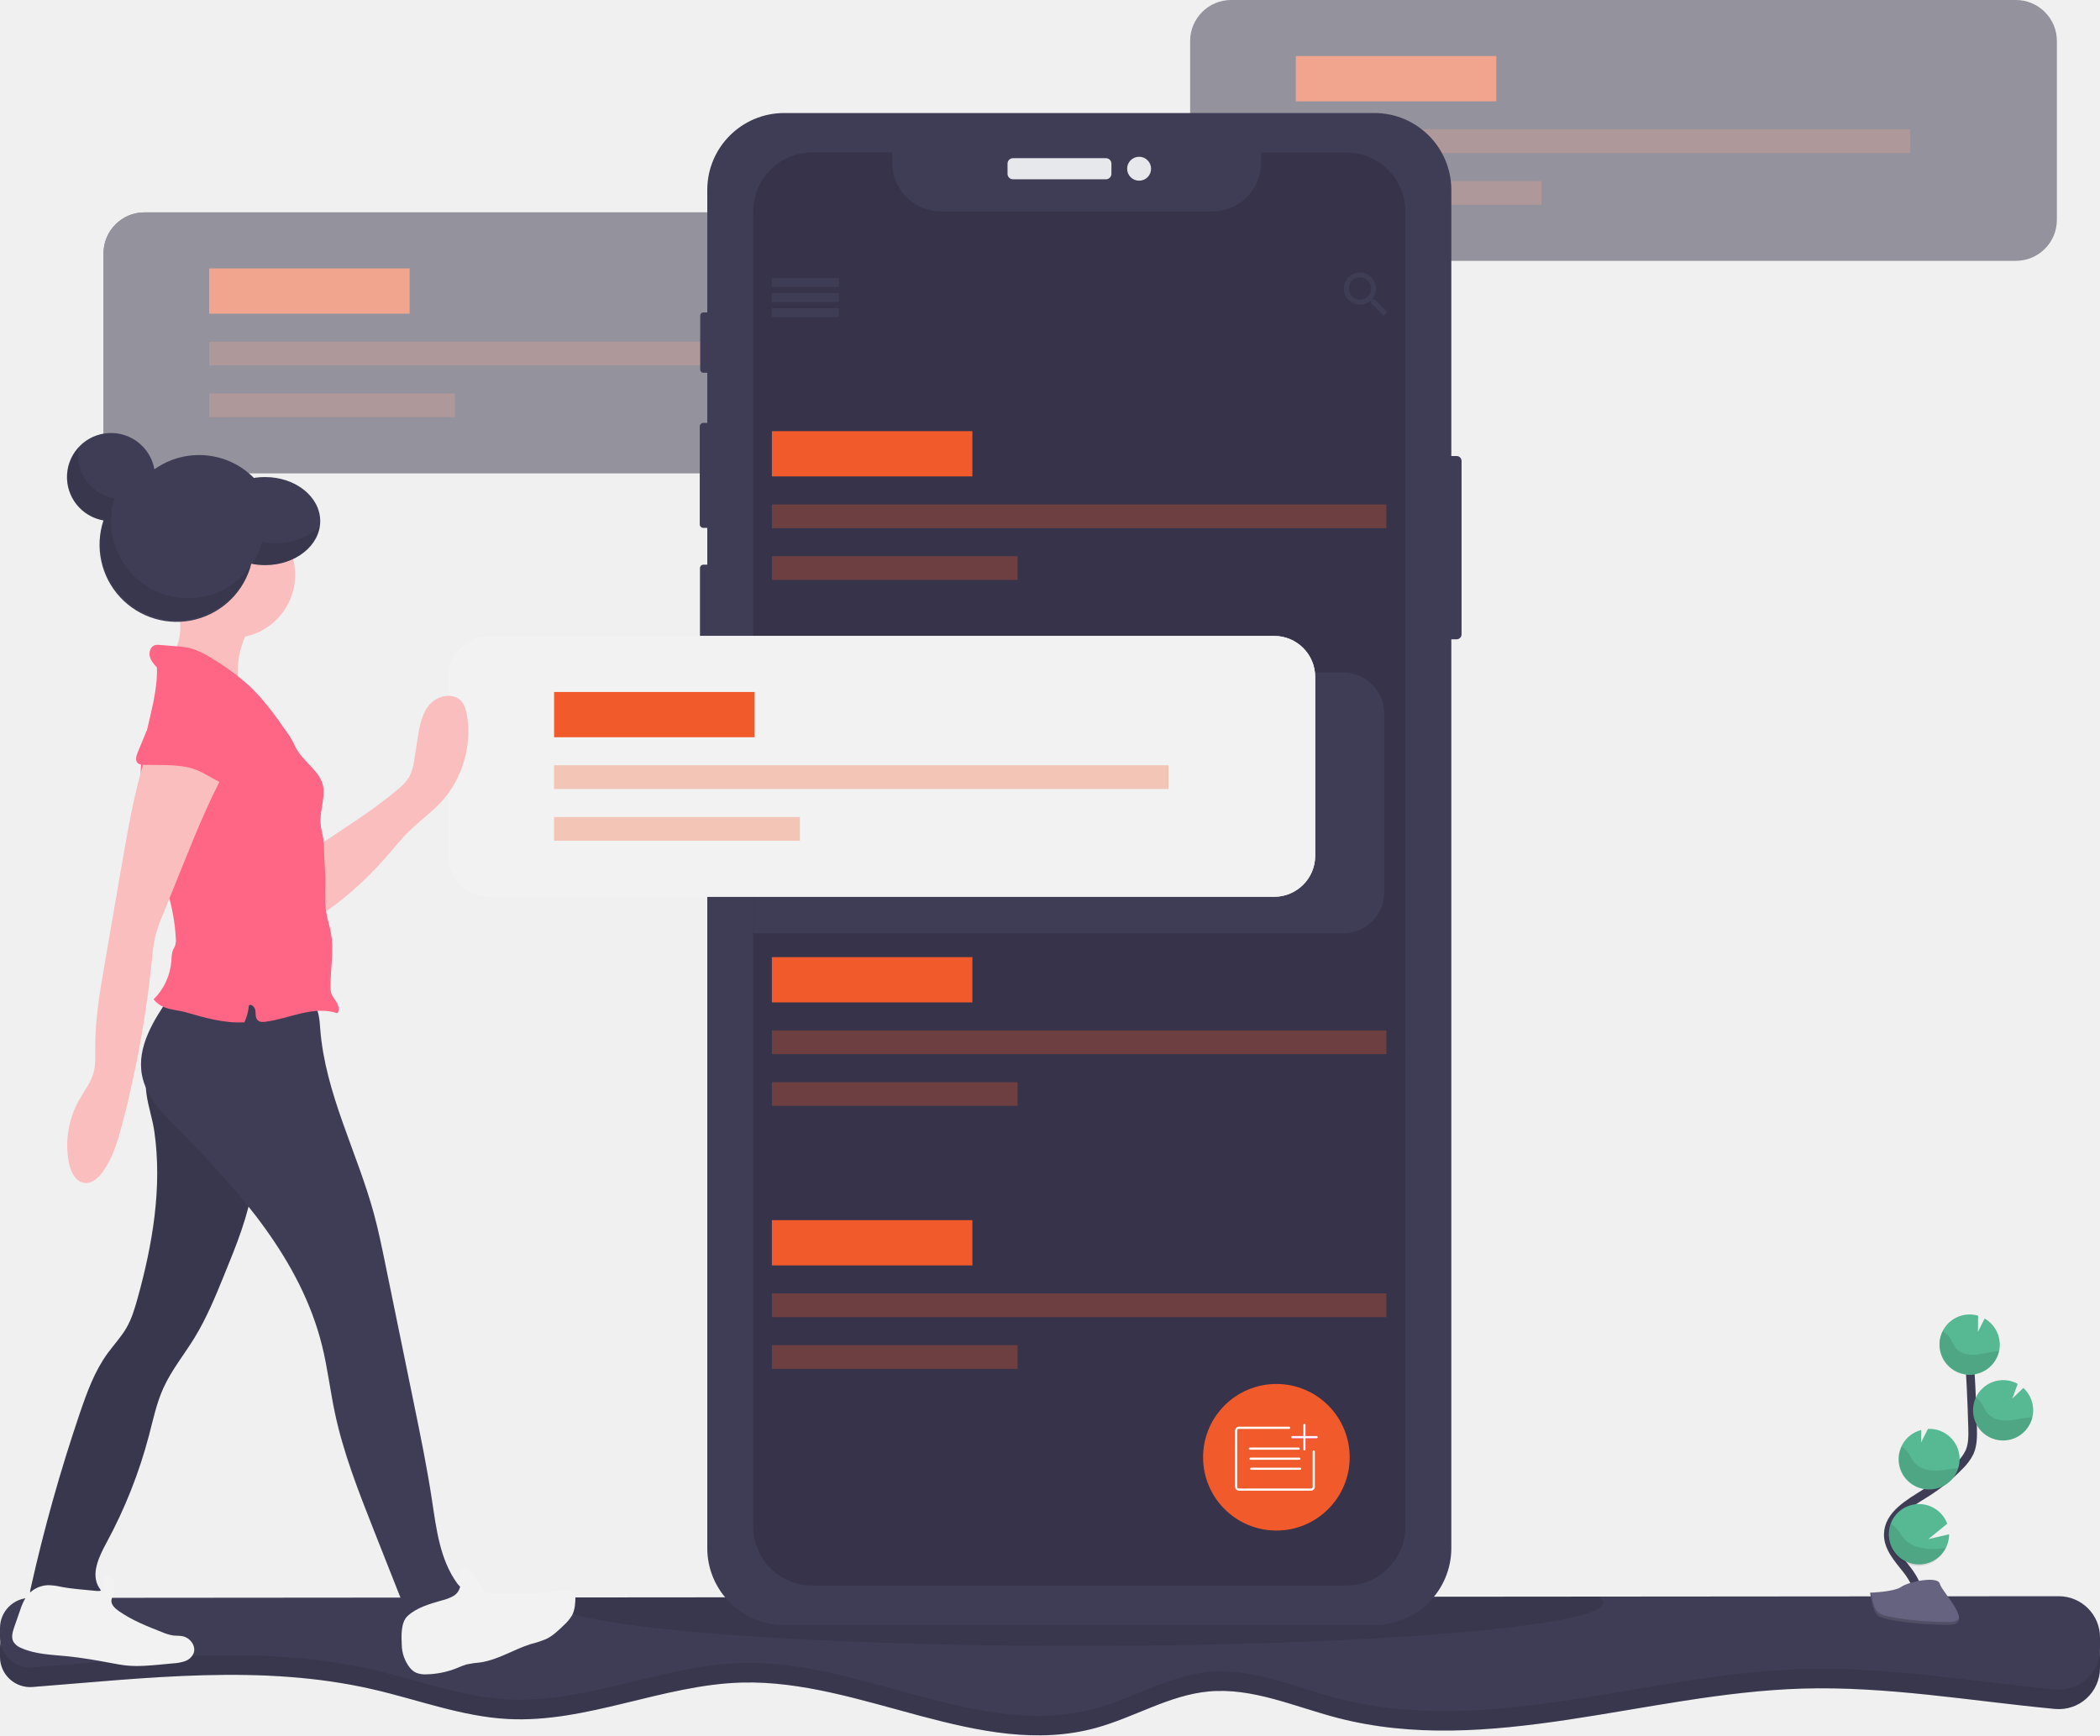
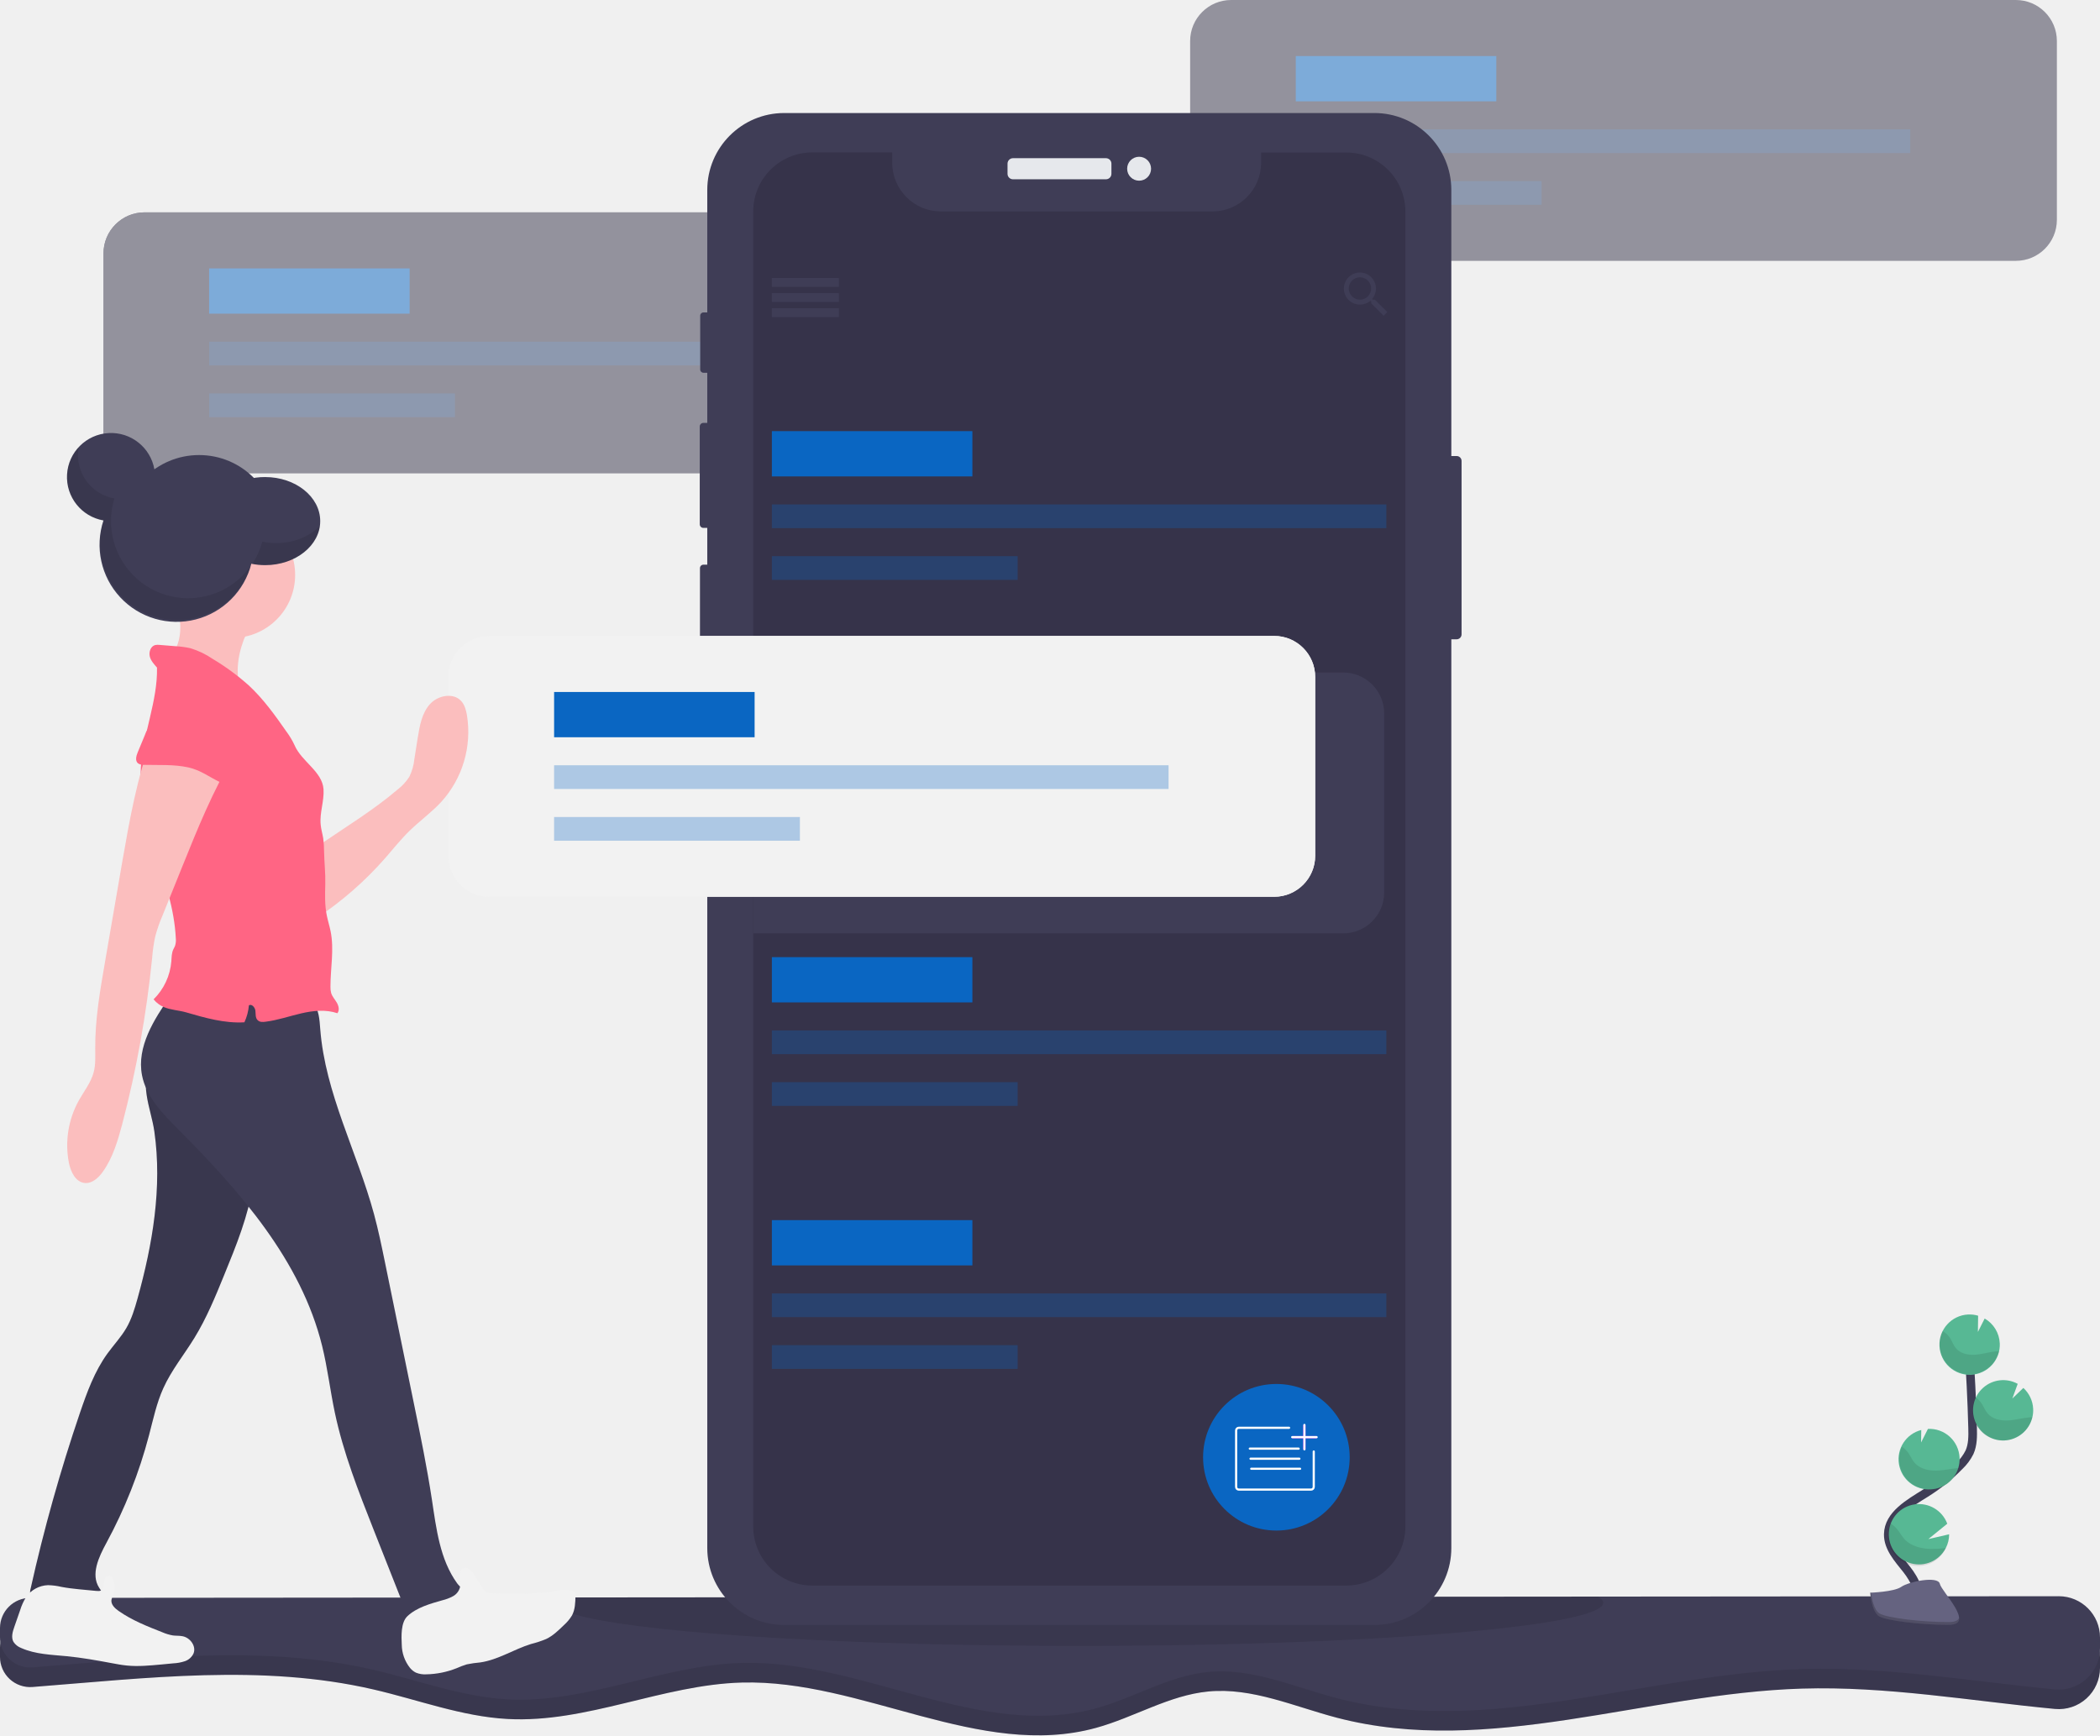
<svg xmlns="http://www.w3.org/2000/svg" id="ada6f7ae-8394-4767-8700-18704e9e9034" data-name="Layer 1" width="974" height="805.02" viewBox="0 0 974 805.02">
  <path d="M1087,816.24v5a19.11,19.11,0,0,1-20.91,19c-39.15-3.72-78.12-10.64-117.4-9.43-72.42,2.21-145.44,31.83-215.54,13.53-19.77-5.16-39.32-14.13-59.66-12.2-18.25,1.73-34.49,12.05-52.17,16.89C567.55,863.79,512.8,826.49,457.06,828c-36.74,1-71.92,18.89-108.62,16.9-21.27-1.14-41.53-8.92-62.28-13.71-51.66-11.94-104.86-5.27-158.09-1.13A14,14,0,0,1,113,816.13v-4.28a14,14,0,0,1,14-14l940.92-.76A19.11,19.11,0,0,1,1087,816.24Z" transform="translate(-113 -47.49)" fill="#3f3d56" />
  <path d="M1087,816.24v5a19.11,19.11,0,0,1-20.91,19c-39.15-3.72-78.12-10.64-117.4-9.43-72.42,2.21-145.44,31.83-215.54,13.53-19.77-5.16-39.32-14.13-59.66-12.2-18.25,1.73-34.49,12.05-52.17,16.89C567.55,863.79,512.8,826.49,457.06,828c-36.74,1-71.92,18.89-108.62,16.9-21.27-1.14-41.53-8.92-62.28-13.71-51.66-11.94-104.86-5.27-158.09-1.13A14,14,0,0,1,113,816.13v-4.28a14,14,0,0,1,14-14l940.92-.76A19.11,19.11,0,0,1,1087,816.24Z" transform="translate(-113 -47.49)" opacity="0.1" />
  <path d="M1087,807.1v5a20.39,20.39,0,0,1-.11,2.08,19.11,19.11,0,0,1-20.8,17c-39.15-3.73-78.12-10.65-117.4-9.44-72.42,2.22-145.44,31.84-215.54,13.53-19.77-5.16-39.32-14.13-59.66-12.2-18.25,1.73-34.49,12.05-52.17,16.9-53.77,14.72-108.52-22.58-164.26-21.08-36.74,1-71.92,18.89-108.62,16.91-21.27-1.15-41.53-8.92-62.28-13.72-51.65-11.93-104.86-5.26-158.09-1.12a14,14,0,0,1-14.86-11.5A13.7,13.7,0,0,1,113,807v-4.28a14,14,0,0,1,14-14l235.83-.19,481.81-.4,223.28-.18A19.11,19.11,0,0,1,1087,807.1Z" transform="translate(-113 -47.49)" fill="#3f3d56" />
  <path d="M856.59,791c0,2.21-4.36,4.33-12.4,6.32C812,805.27,721,811,613.59,811c-105.67,0-195.58-5.55-229-13.31-9-2.09-14-4.34-14-6.69,0-.82.6-1.63,1.78-2.43l481.81-.4C855.77,789.1,856.59,790,856.59,791Z" transform="translate(-113 -47.49)" opacity="0.1" />
  <g opacity="0.5">
    <rect x="552" width="402" height="121" rx="19.03" fill="#36334a" />
-     <rect x="601" y="26" width="93" height="21" fill="#F15A2B" />
-     <rect x="601" y="60" width="285" height="11" fill="#F15A2B" opacity="0.3" />
-     <rect x="601" y="84" width="114" height="11" fill="#F15A2B" opacity="0.3" />
+     <rect x="601" y="26" width="93" height="21" fill="#0A66C2" />
+     <rect x="601" y="60" width="285" height="11" fill="#0A66C2" opacity="0.3" />
+     <rect x="601" y="84" width="114" height="11" fill="#0A66C2" opacity="0.3" />
  </g>
  <g opacity="0.5">
    <rect x="48" y="98.51" width="402" height="121" rx="19.03" fill="#36334a" />
    <rect x="97" y="124.51" width="93" height="21" fill="#36334a" />
    <rect x="97" y="158.51" width="285" height="11" fill="#36334a" />
    <rect x="97" y="182.51" width="114" height="11" fill="#36334a" />
    <rect x="48" y="98.51" width="402" height="121" rx="19.03" fill="#36334a" />
-     <rect x="97" y="124.51" width="93" height="21" fill="#F15A2B" />
-     <rect x="97" y="158.51" width="285" height="11" fill="#F15A2B" opacity="0.3" />
-     <rect x="97" y="182.51" width="114" height="11" fill="#F15A2B" opacity="0.3" />
+     <rect x="97" y="124.51" width="93" height="21" fill="#0A66C2" />
+     <rect x="97" y="158.51" width="285" height="11" fill="#0A66C2" opacity="0.3" />
+     <rect x="97" y="182.51" width="114" height="11" fill="#0A66C2" opacity="0.3" />
  </g>
  <rect x="667.58" y="211.54" width="10.31" height="85.02" rx="2.29" fill="#3f3d56" />
  <rect x="324.76" y="144.93" width="5.79" height="27.99" rx="1.5" fill="#3f3d56" />
  <rect x="324.55" y="196.17" width="6.52" height="48.72" rx="1.69" fill="#3f3d56" />
  <rect x="324.65" y="261.94" width="6.21" height="49.14" rx="1.61" fill="#3f3d56" />
  <rect x="328.04" y="52.43" width="345.1" height="701.37" rx="35.69" fill="#3f3d56" />
  <rect x="467.3" y="73.38" width="48.19" height="9.79" rx="2.54" fill="#e6e8ec" />
  <circle cx="528.33" cy="78.27" r="5.55" fill="#e6e8ec" />
  <path d="M764.83,145.6v610A27.41,27.41,0,0,1,737.42,783H489.76a27.41,27.41,0,0,1-27.41-27.4v-610a27.41,27.41,0,0,1,27.41-27.41h37.06V123a22.58,22.58,0,0,0,22.57,22.57h126A22.57,22.57,0,0,0,697.91,123v-4.76h39.51A27.41,27.41,0,0,1,764.83,145.6Z" transform="translate(-113 -47.49)" fill="#36334a" />
  <rect x="358" y="129" width="31" height="4" fill="#3f3d56" />
  <rect x="358" y="136" width="31" height="4" fill="#3f3d56" />
  <rect x="358" y="143" width="31" height="4" fill="#3f3d56" />
  <rect x="358" y="129" width="31" height="4" fill="#3f3d56" />
  <rect x="358" y="136" width="31" height="4" fill="#3f3d56" />
  <rect x="358" y="143" width="31" height="4" fill="#3f3d56" />
  <path d="M750.66,186.49h-.91l-.35-.29a7.61,7.61,0,0,0,1.78-4.89,7.44,7.44,0,1,0-7.4,7.48,7.73,7.73,0,0,0,4.88-1.78l.34.29v.92l5.74,5.75,1.72-1.72Zm-6.88,0a5.18,5.18,0,1,1,5.16-5.18A5.15,5.15,0,0,1,743.78,186.49Z" transform="translate(-113 -47.49)" fill="#3f3d56" />
-   <rect x="358" y="200" width="93" height="21" fill="#F15A2B" />
-   <rect x="358" y="234" width="285" height="11" fill="#F15A2B" opacity="0.3" />
-   <rect x="358" y="258" width="114" height="11" fill="#F15A2B" opacity="0.3" />
-   <rect x="358" y="444" width="93" height="21" fill="#F15A2B" />
-   <rect x="358" y="478" width="285" height="11" fill="#F15A2B" opacity="0.3" />
-   <rect x="358" y="502" width="114" height="11" fill="#F15A2B" opacity="0.3" />
-   <rect x="358" y="566" width="93" height="21" fill="#F15A2B" />
-   <rect x="358" y="600" width="285" height="11" fill="#F15A2B" opacity="0.3" />
-   <rect x="358" y="624" width="114" height="11" fill="#F15A2B" opacity="0.3" />
-   <circle cx="592" cy="676" r="34" fill="#F15A2B" />
+   <rect x="358" y="200" width="93" height="21" fill="#0A66C2" />
+   <rect x="358" y="234" width="285" height="11" fill="#0A66C2" opacity="0.3" />
+   <rect x="358" y="258" width="114" height="11" fill="#0A66C2" opacity="0.3" />
+   <rect x="358" y="444" width="93" height="21" fill="#0A66C2" />
+   <rect x="358" y="478" width="285" height="11" fill="#0A66C2" opacity="0.3" />
+   <rect x="358" y="502" width="114" height="11" fill="#0A66C2" opacity="0.3" />
+   <rect x="358" y="566" width="93" height="21" fill="#0A66C2" />
+   <rect x="358" y="600" width="285" height="11" fill="#0A66C2" opacity="0.3" />
+   <rect x="358" y="624" width="114" height="11" fill="#0A66C2" opacity="0.3" />
+   <circle cx="592" cy="676" r="34" fill="#0A66C2" />
  <path d="M722.33,720.81v16.43a1.25,1.25,0,0,1-1.25,1.25h-33.5a1.25,1.25,0,0,1-1.25-1.25V711.07a1.25,1.25,0,0,1,1.25-1.25h23.31" transform="translate(-113 -47.49)" fill="none" stroke="#fff" stroke-linecap="round" stroke-miterlimit="10" />
  <line x1="579.67" y1="672" x2="602.33" y2="672" fill="none" stroke="#fff" stroke-linecap="round" stroke-miterlimit="10" />
  <line x1="580" y1="676.67" x2="602.67" y2="676.67" fill="none" stroke="#fff" stroke-linecap="round" stroke-miterlimit="10" />
  <line x1="580.33" y1="681.33" x2="603" y2="681.33" fill="none" stroke="#fff" stroke-linecap="round" stroke-miterlimit="10" />
  <line x1="605" y1="661" x2="605" y2="672.33" fill="none" stroke="#f0f" stroke-miterlimit="10" />
  <line x1="610.67" y1="666.67" x2="599.33" y2="666.67" fill="none" stroke="#f0f" stroke-miterlimit="10" />
  <line x1="605" y1="661" x2="605" y2="672.33" fill="none" stroke="#fff" stroke-linecap="round" stroke-miterlimit="10" />
  <line x1="610.67" y1="666.67" x2="599.33" y2="666.67" fill="none" stroke="#fff" stroke-linecap="round" stroke-miterlimit="10" />
  <path d="M1001.6,792.66c3-5.51-.4-12.27-4.29-17.18s-8.61-10-8.51-16.29c.15-9,9.7-14.31,17.33-19.09a84,84,0,0,0,15.56-12.51,22.8,22.8,0,0,0,4.78-6.4c1.58-3.52,1.54-7.52,1.44-11.37q-.51-19.26-1.91-38.49" transform="translate(-113 -47.49)" fill="none" stroke="#3f3d56" stroke-miterlimit="10" stroke-width="4" />
  <path d="M1040.51,670.63a14,14,0,0,0-7-11.5l-3.14,6.22.1-7.53a14.22,14.22,0,0,0-4.63-.56,14,14,0,1,0,14.68,13.37Z" transform="translate(-113 -47.49)" fill="#57b894" />
  <path d="M1015.48,765.62a14,14,0,1,1,.68-11.3l-8.77,7.13,9.65-2.23A14,14,0,0,1,1015.48,765.62Z" transform="translate(-113 -47.49)" fill="#57b894" />
  <path d="M1008.55,738.37a14,14,0,0,1-4.45-27.53l-.08,5.78,3.18-6.29h0a14,14,0,0,1,14.67,13.36,13.84,13.84,0,0,1-.6,4.79A14,14,0,0,1,1008.55,738.37Z" transform="translate(-113 -47.49)" fill="#57b894" />
  <path d="M1042.62,715.7a14,14,0,1,1,6.21-26.27l-2.48,6.8,5.1-4.9A14,14,0,0,1,1056,701a13.79,13.79,0,0,1-.35,3.87A14,14,0,0,1,1042.62,715.7Z" transform="translate(-113 -47.49)" fill="#57b894" />
  <path d="M1038.62,674.37c-3.24.35-6.39,1.36-9.64,1.56s-6.82-.57-8.88-3.1c-1.1-1.36-1.66-3.08-2.59-4.57a10,10,0,0,0-3.54-3.33,14,14,0,1,0,26.24,9.32Q1039.42,674.28,1038.62,674.37Z" transform="translate(-113 -47.49)" opacity="0.1" />
  <path d="M1042.62,715.7a14,14,0,0,1-13.35-20,10.37,10.37,0,0,1,2.82,2.82c1,1.51,1.61,3.26,2.78,4.64,2.19,2.57,5.92,3.41,9.31,3.26s6.66-1.12,10-1.43c.47,0,.94-.07,1.42-.08A14,14,0,0,1,1042.62,715.7Z" transform="translate(-113 -47.49)" opacity="0.1" />
  <path d="M1008.55,738.37a14,14,0,0,1-13.46-19.76,11.48,11.48,0,0,1,3,2.85c1.09,1.54,1.77,3.32,3.05,4.74,2.37,2.63,6.35,3.56,9.93,3.48s6.83-.93,10.28-1.2A14,14,0,0,1,1008.55,738.37Z" transform="translate(-113 -47.49)" opacity="0.1" />
  <path d="M1015.48,765.62a14,14,0,0,1-25.59-11.45,13.84,13.84,0,0,1,3.08,2.75c1.34,1.62,2.22,3.47,3.76,5,2.87,2.82,7.5,4,11.63,4.09A60,60,0,0,0,1015.48,765.62Z" transform="translate(-113 -47.49)" opacity="0.1" />
  <path d="M980.43,786.31s11.08-.34,14.42-2.72,17-5.21,17.86-1.4,16.65,19,4.15,19.06-29.06-1.94-32.4-4S980.43,786.31,980.43,786.31Z" transform="translate(-113 -47.49)" fill="#656380" />
  <path d="M1017.08,799.93c-12.51.1-29.06-1.95-32.39-4-2.54-1.55-3.55-7.09-3.89-9.65h-.37s.7,8.94,4,11,19.89,4.07,32.4,4c3.61,0,4.85-1.31,4.78-3.21C1021.14,799.19,1019.77,799.9,1017.08,799.93Z" transform="translate(-113 -47.49)" opacity="0.2" />
  <path d="M755,378.52v82.94a19,19,0,0,1-19,19H462.35v-121H736A19,19,0,0,1,755,378.52Z" transform="translate(-113 -47.49)" fill="#3f3d56" />
  <rect x="208" y="295" width="402" height="121" rx="19.03" fill="#f2f2f2" />
  <rect x="208" y="295" width="402" height="121" rx="19.03" fill="#f2f2f2" />
-   <rect x="257" y="321" width="93" height="21" fill="#F15A2B" />
-   <rect x="257" y="355" width="285" height="11" fill="#F15A2B" opacity="0.3" />
-   <rect x="257" y="379" width="114" height="11" fill="#F15A2B" opacity="0.3" />
+   <rect x="257" y="321" width="93" height="21" fill="#0A66C2" />
+   <rect x="257" y="355" width="285" height="11" fill="#0A66C2" opacity="0.3" />
+   <rect x="257" y="379" width="114" height="11" fill="#0A66C2" opacity="0.3" />
  <circle cx="92.34" cy="246.84" r="35.75" fill="#3f3d56" />
  <path d="M184.6,572.43c3.69,25.89-.81,52.29-7.82,77.48-1.31,4.69-2.72,9.42-5.17,13.63s-5.86,7.83-8.74,11.79c-6,8.26-9.52,18-12.81,27.64a779.65,779.65,0,0,0-22.82,81.32,5.57,5.57,0,0,0,0,3.47c.87,2,3.51,2.26,5.68,2.25l28.06-.15c1-1.92-.85-4-2-5.84-4-6.22-.16-14.3,3.37-20.81a223.74,223.74,0,0,0,19.78-50c1.92-7.33,3.48-14.82,6.6-21.73,3.77-8.38,9.68-15.59,14.48-23.43,5.58-9.11,9.65-19,13.69-28.93,5.64-13.78,11.33-27.73,13.55-42.45,2.09-13.82,1.06-27.9-.3-41.81a2.64,2.64,0,0,0-3.06-3l-37.65-1.94c-7.76-.4-9.6-2.1-8.42,5.52C181.84,561.13,183.78,566.67,184.6,572.43Z" transform="translate(-113 -47.49)" fill="#3f3d56" />
  <path d="M184.6,572.43c3.69,25.89-.81,52.29-7.82,77.48-1.31,4.69-2.72,9.42-5.17,13.63s-5.86,7.83-8.74,11.79c-6,8.26-9.52,18-12.81,27.64a779.65,779.65,0,0,0-22.82,81.32,5.57,5.57,0,0,0,0,3.47c.87,2,3.51,2.26,5.68,2.25l28.06-.15c1-1.92-.85-4-2-5.84-4-6.22-.16-14.3,3.37-20.81a223.74,223.74,0,0,0,19.78-50c1.92-7.33,3.48-14.82,6.6-21.73,3.77-8.38,9.68-15.59,14.48-23.43,5.58-9.11,9.65-19,13.69-28.93,5.64-13.78,11.33-27.73,13.55-42.45,2.09-13.82,1.06-27.9-.3-41.81a2.64,2.64,0,0,0-3.06-3l-37.65-1.94c-7.76-.4-9.6-2.1-8.42,5.52C181.84,561.13,183.78,566.67,184.6,572.43Z" transform="translate(-113 -47.49)" opacity="0.1" />
  <path d="M192,509.48c-7.65,11-15.67,23.66-13.13,36.83,1.93,10,9.55,17.75,16.74,25,28.74,28.86,57,60.92,66.78,100.47,2.52,10.22,3.74,20.71,5.91,31,3.94,18.7,11,36.58,18,54.35l18.72,47.38a28.36,28.36,0,0,0,27.1-18c-2.46-.19-5.67-2.57-7.11-4.57-8-11.07-9.64-25.31-11.69-38.81-2.27-14.92-5.3-29.72-8.34-44.51L291.58,633.2c-1.55-7.55-3.1-15.11-5.12-22.54-7.82-28.83-22.64-56-24.93-85.81-.34-4.38-.55-9.19-3.52-12.44-3.12-3.43-8.24-4-12.87-4.27C226.41,506.9,210.25,505.07,192,509.48Z" transform="translate(-113 -47.49)" fill="#3f3d56" />
  <path d="M141.47,783.62a29.86,29.86,0,0,0-6.22-.8,12.92,12.92,0,0,0-10.16,5.55,25.25,25.25,0,0,0-2.73,6l-2.71,7.78c-.8,2.28-1.58,4.91-.39,7A7.42,7.42,0,0,0,122.9,812c6.56,2.92,13.95,3.08,21.1,3.78,6.94.68,13.82,1.9,20.67,3.19,2.36.44,4.71.89,7.1,1.13,5.34.54,10.72,0,16.06-.48l5.51-.53a19.84,19.84,0,0,0,5.42-1,6.83,6.83,0,0,0,4-3.59c1.36-3.37-1.56-7.36-5.13-8-1.45-.29-2.95-.16-4.42-.35a20.88,20.88,0,0,1-4.84-1.45c-7.05-2.77-14.17-5.57-20.37-9.93-1.72-1.21-3.52-2.9-3.33-5a10.19,10.19,0,0,1,.89-2.59,9.46,9.46,0,0,0,.08-6.69c-.34-.92-1-1.89-1.93-2-2.64-.32-2.32,3.53-2.71,5-.53,2-1.49,2.18-3.37,2C152.23,784.91,146.83,784.64,141.47,783.62Z" transform="translate(-113 -47.49)" fill="#f2f2f2" />
  <path d="M299.34,810.45a17.65,17.65,0,0,0,3.82,10.75,8.36,8.36,0,0,0,2.72,2.19,10.92,10.92,0,0,0,4.95.79,40.05,40.05,0,0,0,13.89-2.81,39.7,39.7,0,0,1,4.8-1.81,53.88,53.88,0,0,1,6.24-.9c8.27-1.19,15.53-6.07,23.52-8.54a49.45,49.45,0,0,0,7-2.3c3.16-1.49,5.72-4,8.23-6.43a19.89,19.89,0,0,0,3.78-4.52c1.47-2.74,1.56-6,1.62-9.1a2.59,2.59,0,0,0-.24-1.41,2.1,2.1,0,0,0-.9-.71c-2.43-1.2-5.31-.6-8-.13-9.72,1.73-19.67,1.41-29.54,1.09a4.29,4.29,0,0,1-4.54-2.59l-3.75-6c-1.07-1.72-2.77-3.69-4.71-3.1-1.55.47-2.18,2.37-2.12,4s.56,3.25.25,4.84a6.61,6.61,0,0,1-3.2,4.16,20.44,20.44,0,0,1-5,1.92c-5.52,1.56-11.94,3.33-16.21,7.39C298.86,800.15,299.15,806.6,299.34,810.45Z" transform="translate(-113 -47.49)" fill="#f2f2f2" />
  <path d="M297.4,413.75a23.17,23.17,0,0,0,5.46-5.94,24.21,24.21,0,0,0,2.33-8.21l1.57-9.92c.87-5.47,1.89-11.26,5.54-15.43s10.92-5.66,14.63-1.54c1.62,1.79,2.26,4.25,2.66,6.64a48.34,48.34,0,0,1-11.82,40c-4.49,4.92-10,8.83-14.75,13.48-4.14,4-7.73,8.59-11.55,12.94A159.42,159.42,0,0,1,260,473.27c.14-7.44,1.09-15.42,0-22.81-.81-5.34-3-8.22,2.17-11.71C274.17,430.59,286.28,423.21,297.4,413.75Z" transform="translate(-113 -47.49)" fill="#fbbebe" />
  <path d="M196.56,340.57c-.39,5.32-2.6,10.76-7,13.83q18.69,6.54,36.87,14.42c-2.34-2.25-3.05-5.7-3.16-8.94-.31-8.47,2.62-16.8,6.9-24.1a5.85,5.85,0,0,0,1.13-3.18c-.14-2.36-2.94-3.45-5.24-4a128.86,128.86,0,0,0-23.92-3.47c-3.45-.11-7.54-1.2-6.76,3.19C196.12,332.42,196.87,336.42,196.56,340.57Z" transform="translate(-113 -47.49)" fill="#fbbebe" />
  <circle cx="107.66" cy="266.7" r="29.23" fill="#fbbebe" />
  <path d="M249.6,393.14a35.36,35.36,0,0,0-3.71-6.22c-5.3-7.61-10.74-15.21-17.54-21.51a109.19,109.19,0,0,0-16.65-12.23,37.79,37.79,0,0,0-10.42-5,40.77,40.77,0,0,0-6.69-.91l-7.59-.62a6.21,6.21,0,0,0-2,.06c-2.06.52-3,3.08-2.56,5.15s2,3.75,3.38,5.32c.34,15.49-6.55,30.77-7.48,46.24-1.63,27,14.88,52.21,16.2,79.28a8.55,8.55,0,0,1-.38,3.63c-.22.56-.55,1.07-.8,1.62-.78,1.7-.75,3.63-.89,5.5a27.94,27.94,0,0,1-8.23,17.62,12.23,12.23,0,0,0,4.64,3.54c3.19,1.39,7,1.51,10.39,2.48,8.84,2.58,17.9,5.18,27.09,4.63a23.9,23.9,0,0,0,2.09-7.87c1.3-.81,2.8.92,3,2.44s-.09,3.29,1,4.39,2.47.93,3.8.76c5.61-.71,11-2.6,16.5-3.87s11.38-1.88,16.73-.06c1.08-1.37.62-3.4-.26-4.9s-2.13-2.82-2.63-4.49a10.08,10.08,0,0,1-.32-2.95c0-8.55,1.76-17.19.09-25.58-.49-2.46-1.27-4.86-1.77-7.33-1-4.79-.85-9.73-.72-14.62s-.46-10.18-.56-15.14a48.29,48.29,0,0,0-.4-6.13c-.34-2.13-1-4.21-1.18-6.36-.54-5.46,1.66-10.88,1.33-16.36C262.51,405.33,252.84,400.81,249.6,393.14Z" transform="translate(-113 -47.49)" fill="#ff6584" />
  <path d="M183.63,389.22c-7.08,18.78-10.54,38.7-14,58.48l-8,46.46c-2.27,13.13-4.55,26.34-4.46,39.66,0,3.74.24,7.55-.74,11.16-1.28,4.74-4.46,8.69-6.87,13a42.78,42.78,0,0,0-4.6,28.93c.82,4.15,3.06,8.86,7.27,9.34,3.46.38,6.45-2.37,8.47-5.21,4.64-6.51,6.94-14.37,9-22.11a500.11,500.11,0,0,0,13.87-77.09,75.06,75.06,0,0,1,1.39-9.8,69.54,69.54,0,0,1,3.38-9.76q4.59-11.38,9.19-22.76c7.07-17.53,14.18-35.14,23.89-51.36-9.6-2.76-19.59-6-29.19-8.73C189.46,388.61,186.49,389.1,183.63,389.22Z" transform="translate(-113 -47.49)" fill="#fbbebe" />
  <path d="M200.27,403.46c-6.72-1.45-13.67-1-20.53-1.17a4.43,4.43,0,0,1-2.76-.72c-1.39-1.19-.8-3.42-.1-5.11l3.32-8a11.64,11.64,0,0,1,2.66-4.42c1.69-1.5,4.07-1.87,6.31-2.14,7.29-.84,14.79-1.12,21.86.85s13.72,6.45,16.88,13.08c1.32,2.76,1.93,6.24.18,8.75-2.6,3.73-8.43,7.9-12.78,5.86C210.1,408,206.11,404.73,200.27,403.46Z" transform="translate(-113 -47.49)" fill="#ff6584" />
  <path d="M236,268.79a29.52,29.52,0,0,0-16.28,4.69,35.75,35.75,0,0,0-35.1-8.22A20.43,20.43,0,1,0,161,288.91,35.75,35.75,0,1,0,229.57,309a32,32,0,0,0,6.41.65c14.1,0,25.54-9.15,25.54-20.43S250.08,268.79,236,268.79Z" transform="translate(-113 -47.49)" fill="#3f3d56" />
  <path d="M241.09,299.43a31.1,31.1,0,0,1-6.41-.65A35.57,35.57,0,0,1,230,309.07a32.11,32.11,0,0,0,6,.58c13.18,0,24-8,25.39-18.24C256.7,296.29,249.35,299.43,241.09,299.43Z" transform="translate(-113 -47.49)" opacity="0.1" />
  <path d="M200.23,325a35.8,35.8,0,0,1-34.18-46.28,20.43,20.43,0,0,1-16.89-20.12,20.09,20.09,0,0,1,.33-3.66,20.43,20.43,0,0,0,11.46,34,35.75,35.75,0,0,0,68.29,21.18A35.68,35.68,0,0,1,200.23,325Z" transform="translate(-113 -47.49)" opacity="0.1" />
</svg>
